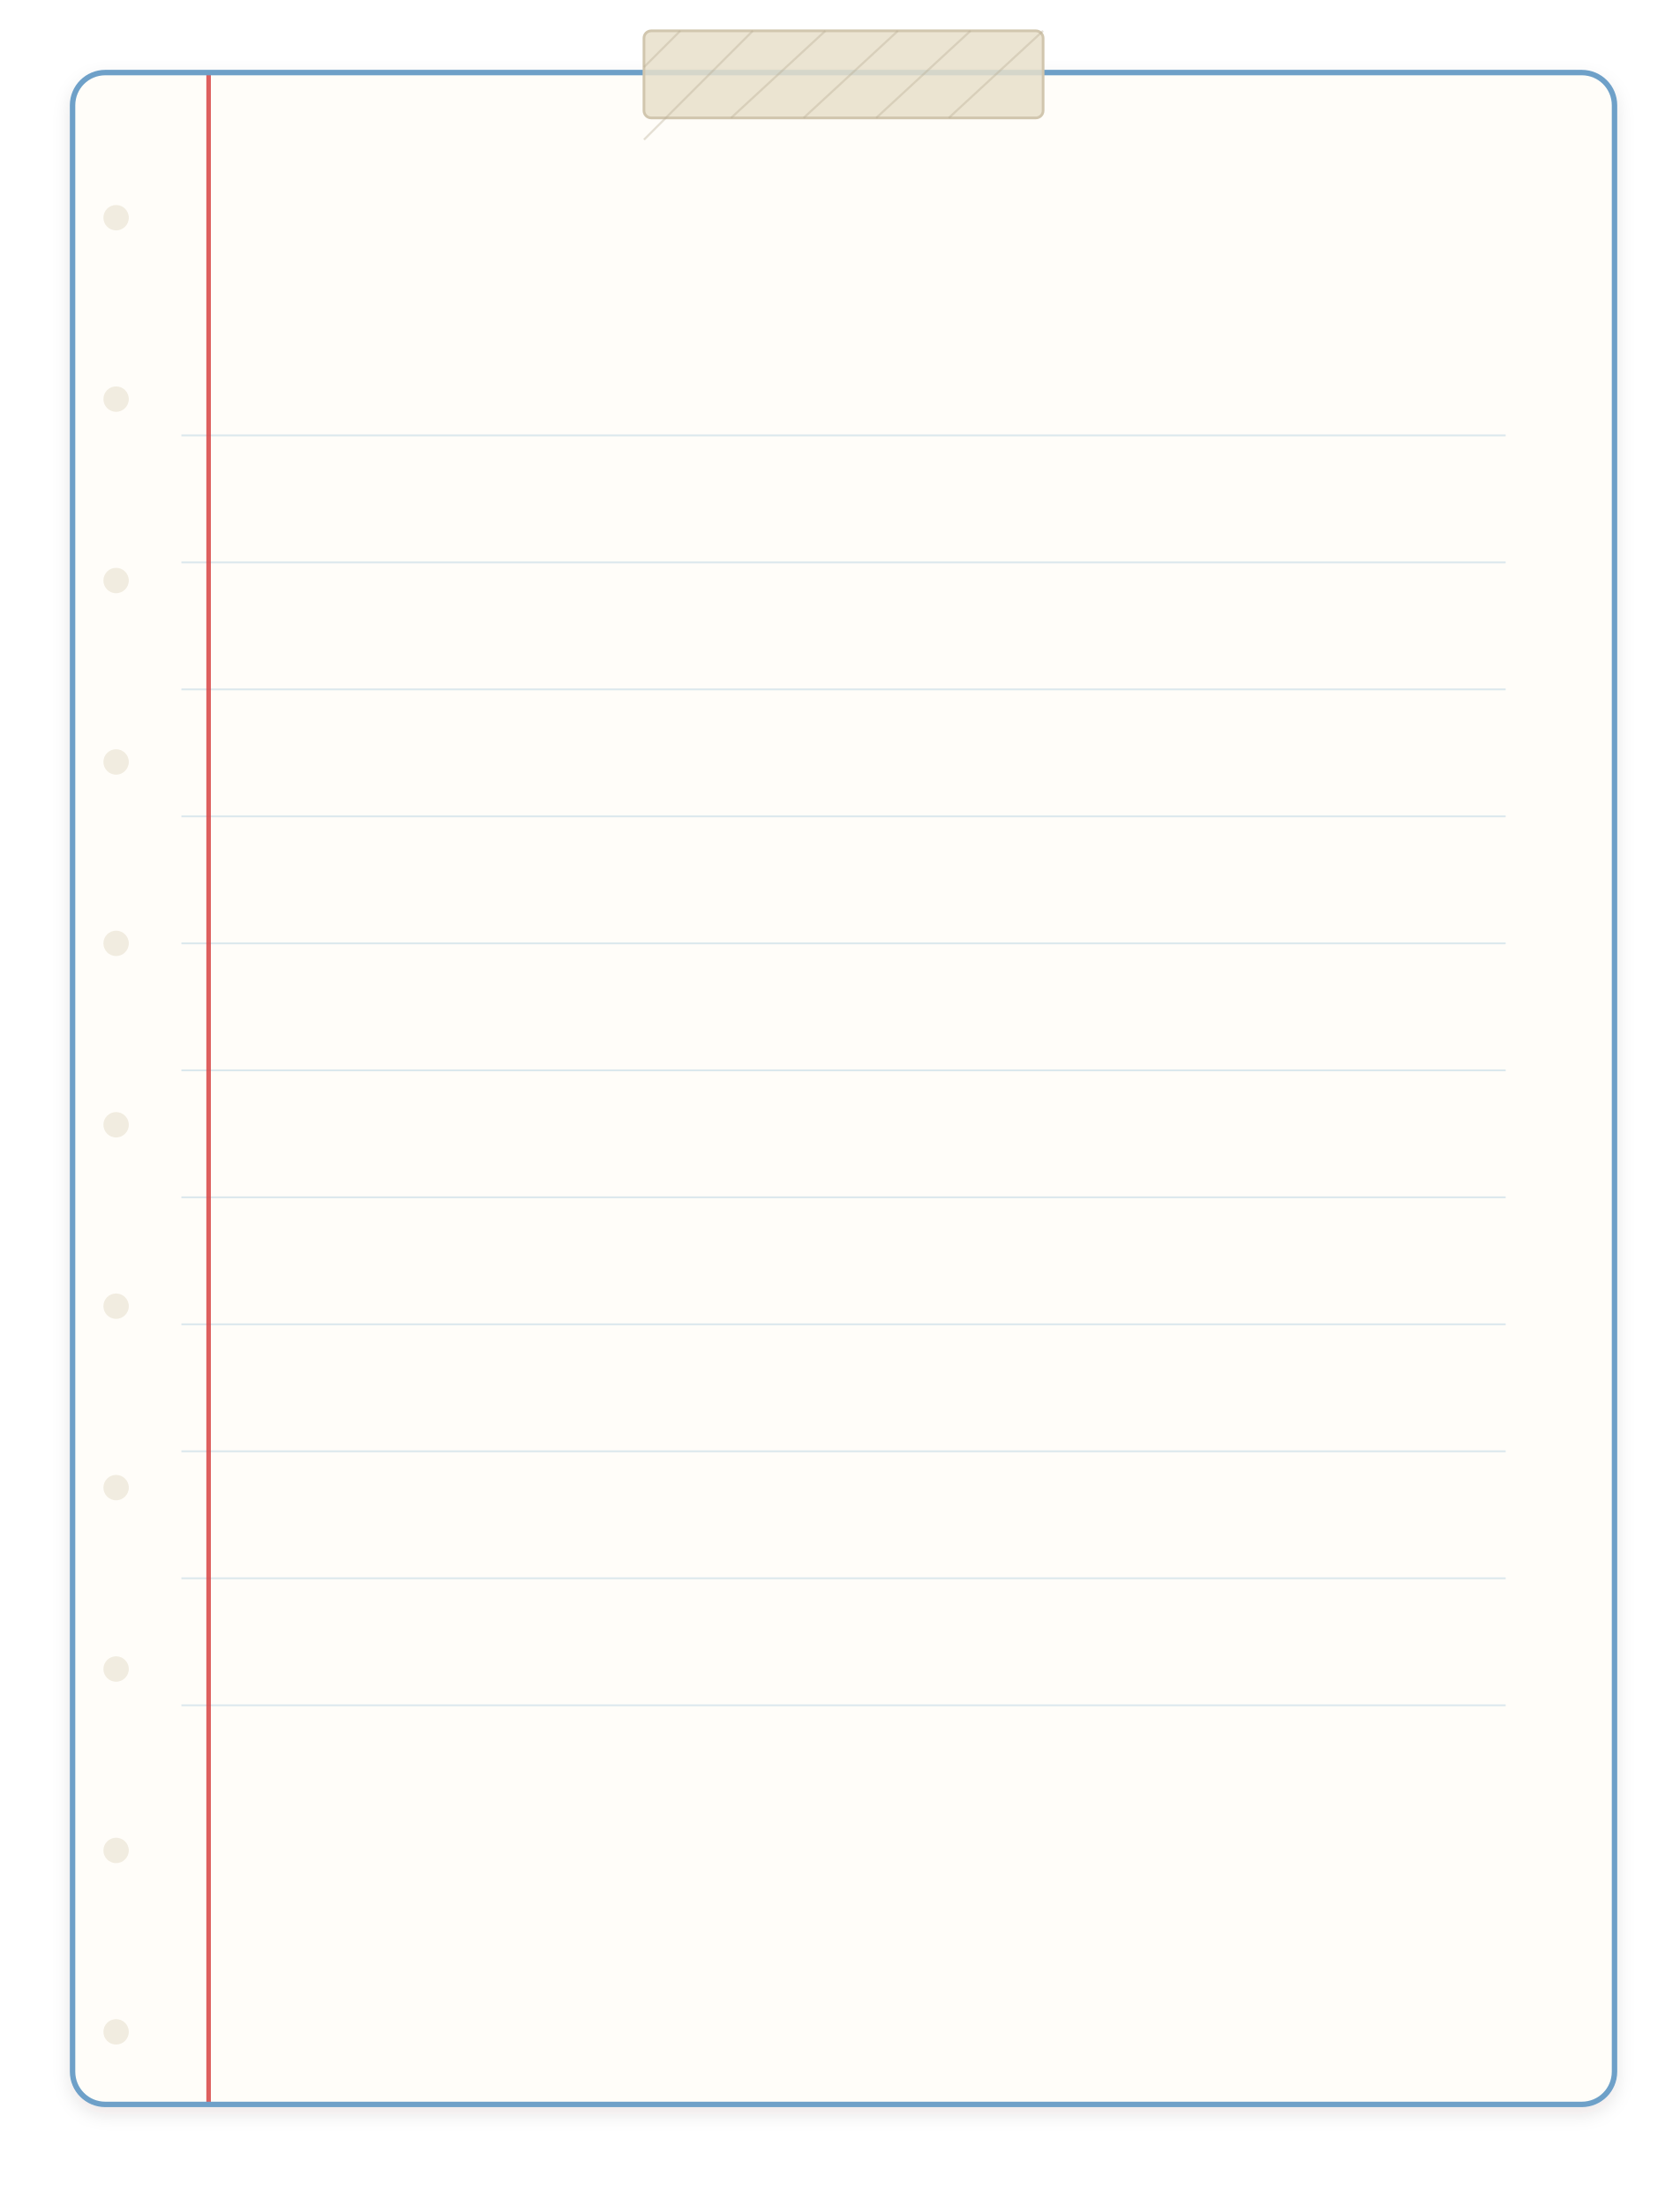
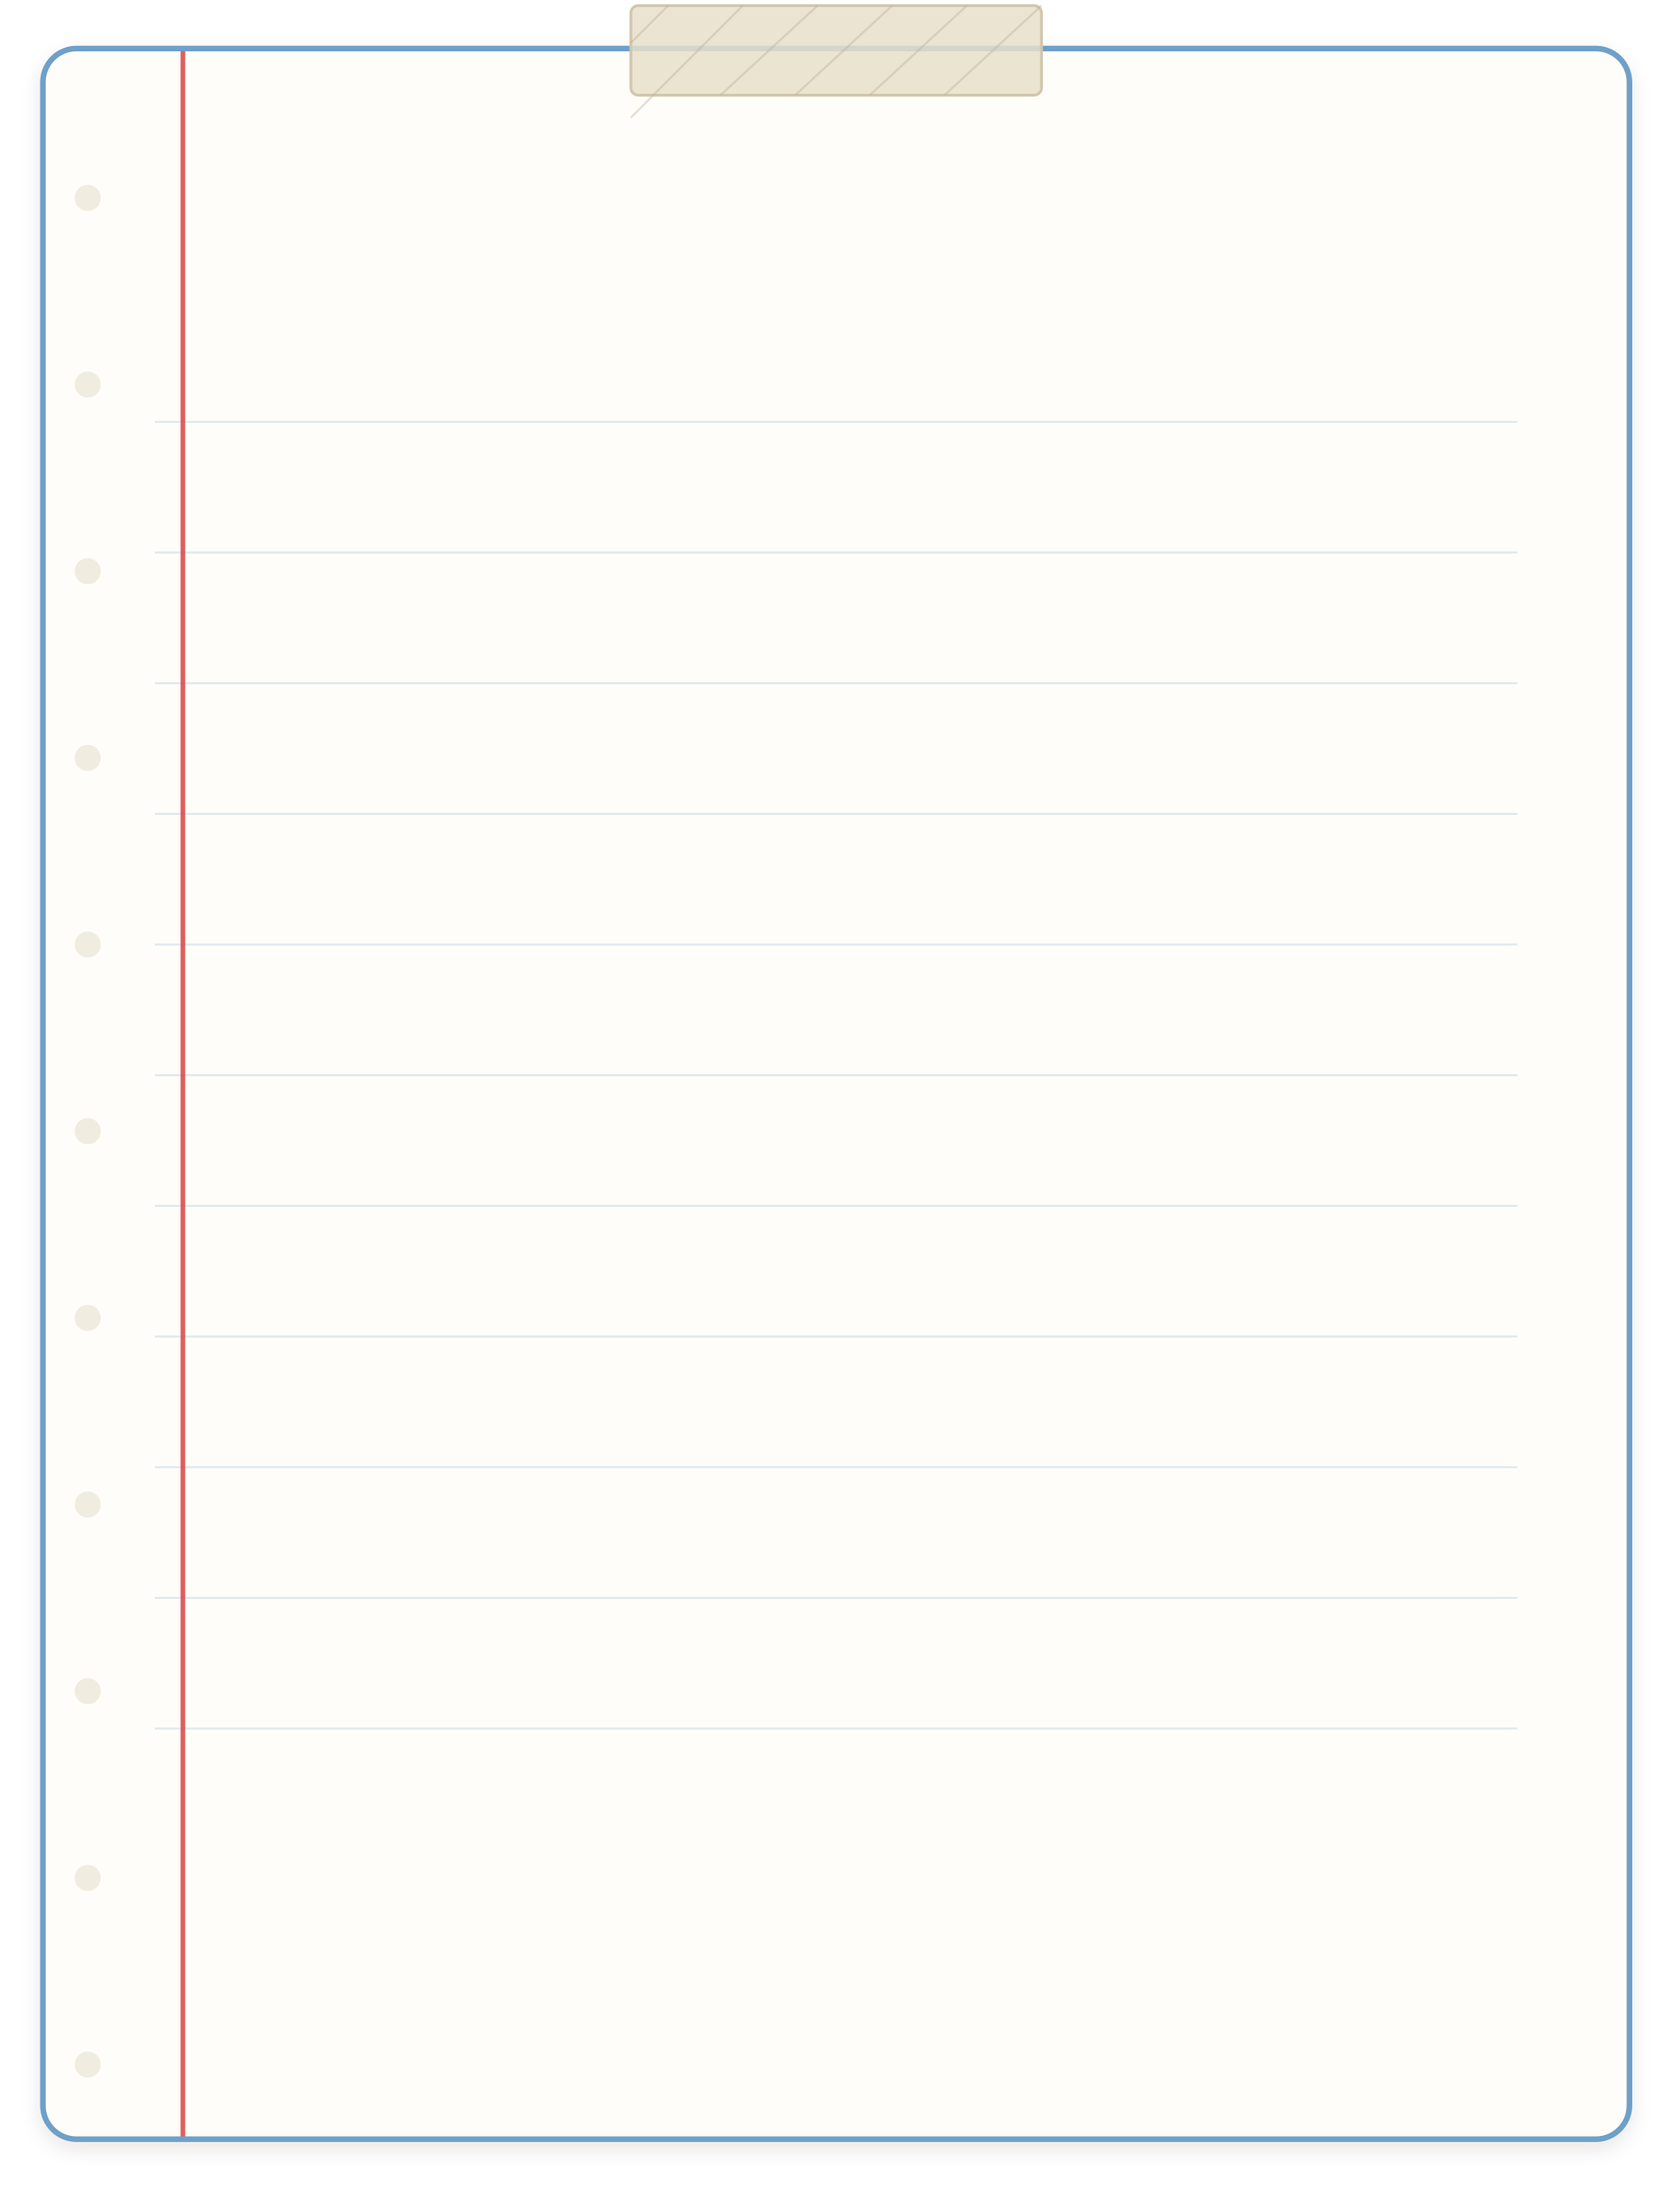
- <svg xmlns="http://www.w3.org/2000/svg" viewBox="0 0 926 1216" width="926" height="1216">
+ <svg xmlns="http://www.w3.org/2000/svg" viewBox="17 14 896 1185" width="896" height="1185">
  <defs>
    <filter id="winPaperShadow" x="-10%" y="-10%" width="125%" height="130%">
      <feDropShadow dx="0" dy="16" stdDeviation="16" flood-color="#2D2115" flood-opacity="0.25" />
      <feDropShadow dx="0" dy="4" stdDeviation="5" flood-color="#2D2115" flood-opacity="0.10" />
    </filter>
  </defs>
  <g transform="translate(40, 40)" filter="url(#winPaperShadow)">
    <rect width="850" height="1120" rx="18" fill="#FFFDF9" />
    <g fill="#EAE3D2" opacity="0.65">
      <circle cx="24" cy="80" r="7" />
      <circle cx="24" cy="180" r="7" />
      <circle cx="24" cy="280" r="7" />
      <circle cx="24" cy="380" r="7" />
      <circle cx="24" cy="480" r="7" />
      <circle cx="24" cy="580" r="7" />
      <circle cx="24" cy="680" r="7" />
      <circle cx="24" cy="780" r="7" />
      <circle cx="24" cy="880" r="7" />
      <circle cx="24" cy="980" r="7" />
      <circle cx="24" cy="1080" r="7" />
    </g>
    <g stroke="#8FB9D2" stroke-width="1" opacity="0.32">
      <line x1="60" y1="200" x2="790" y2="200" />
      <line x1="60" y1="270" x2="790" y2="270" />
      <line x1="60" y1="340" x2="790" y2="340" />
      <line x1="60" y1="410" x2="790" y2="410" />
      <line x1="60" y1="480" x2="790" y2="480" />
      <line x1="60" y1="550" x2="790" y2="550" />
      <line x1="60" y1="620" x2="790" y2="620" />
      <line x1="60" y1="690" x2="790" y2="690" />
      <line x1="60" y1="760" x2="790" y2="760" />
      <line x1="60" y1="830" x2="790" y2="830" />
      <line x1="60" y1="900" x2="790" y2="900" />
    </g>
    <line x1="75" y1="0" x2="75" y2="1120" stroke="#D84444" stroke-width="2.5" opacity="0.85" />
    <rect width="850" height="1120" rx="18" fill="none" stroke="#6EA0C8" stroke-width="3" />
  </g>
  <g transform="translate(355, 17)">
    <rect width="220" height="48" rx="4" fill="#E8DFCA" fill-opacity="0.85" stroke="#D1C6AE" stroke-width="1.5" />
    <path d="M 20 0 L 0 20 M 60 0 L 0 60 M 100 0 L 48 48 M 140 0 L 88 48 M 180 0 L 128 48 M 220 0 L 168 48" stroke="#B5A98F" stroke-width="1.2" opacity="0.35" />
  </g>
</svg>
